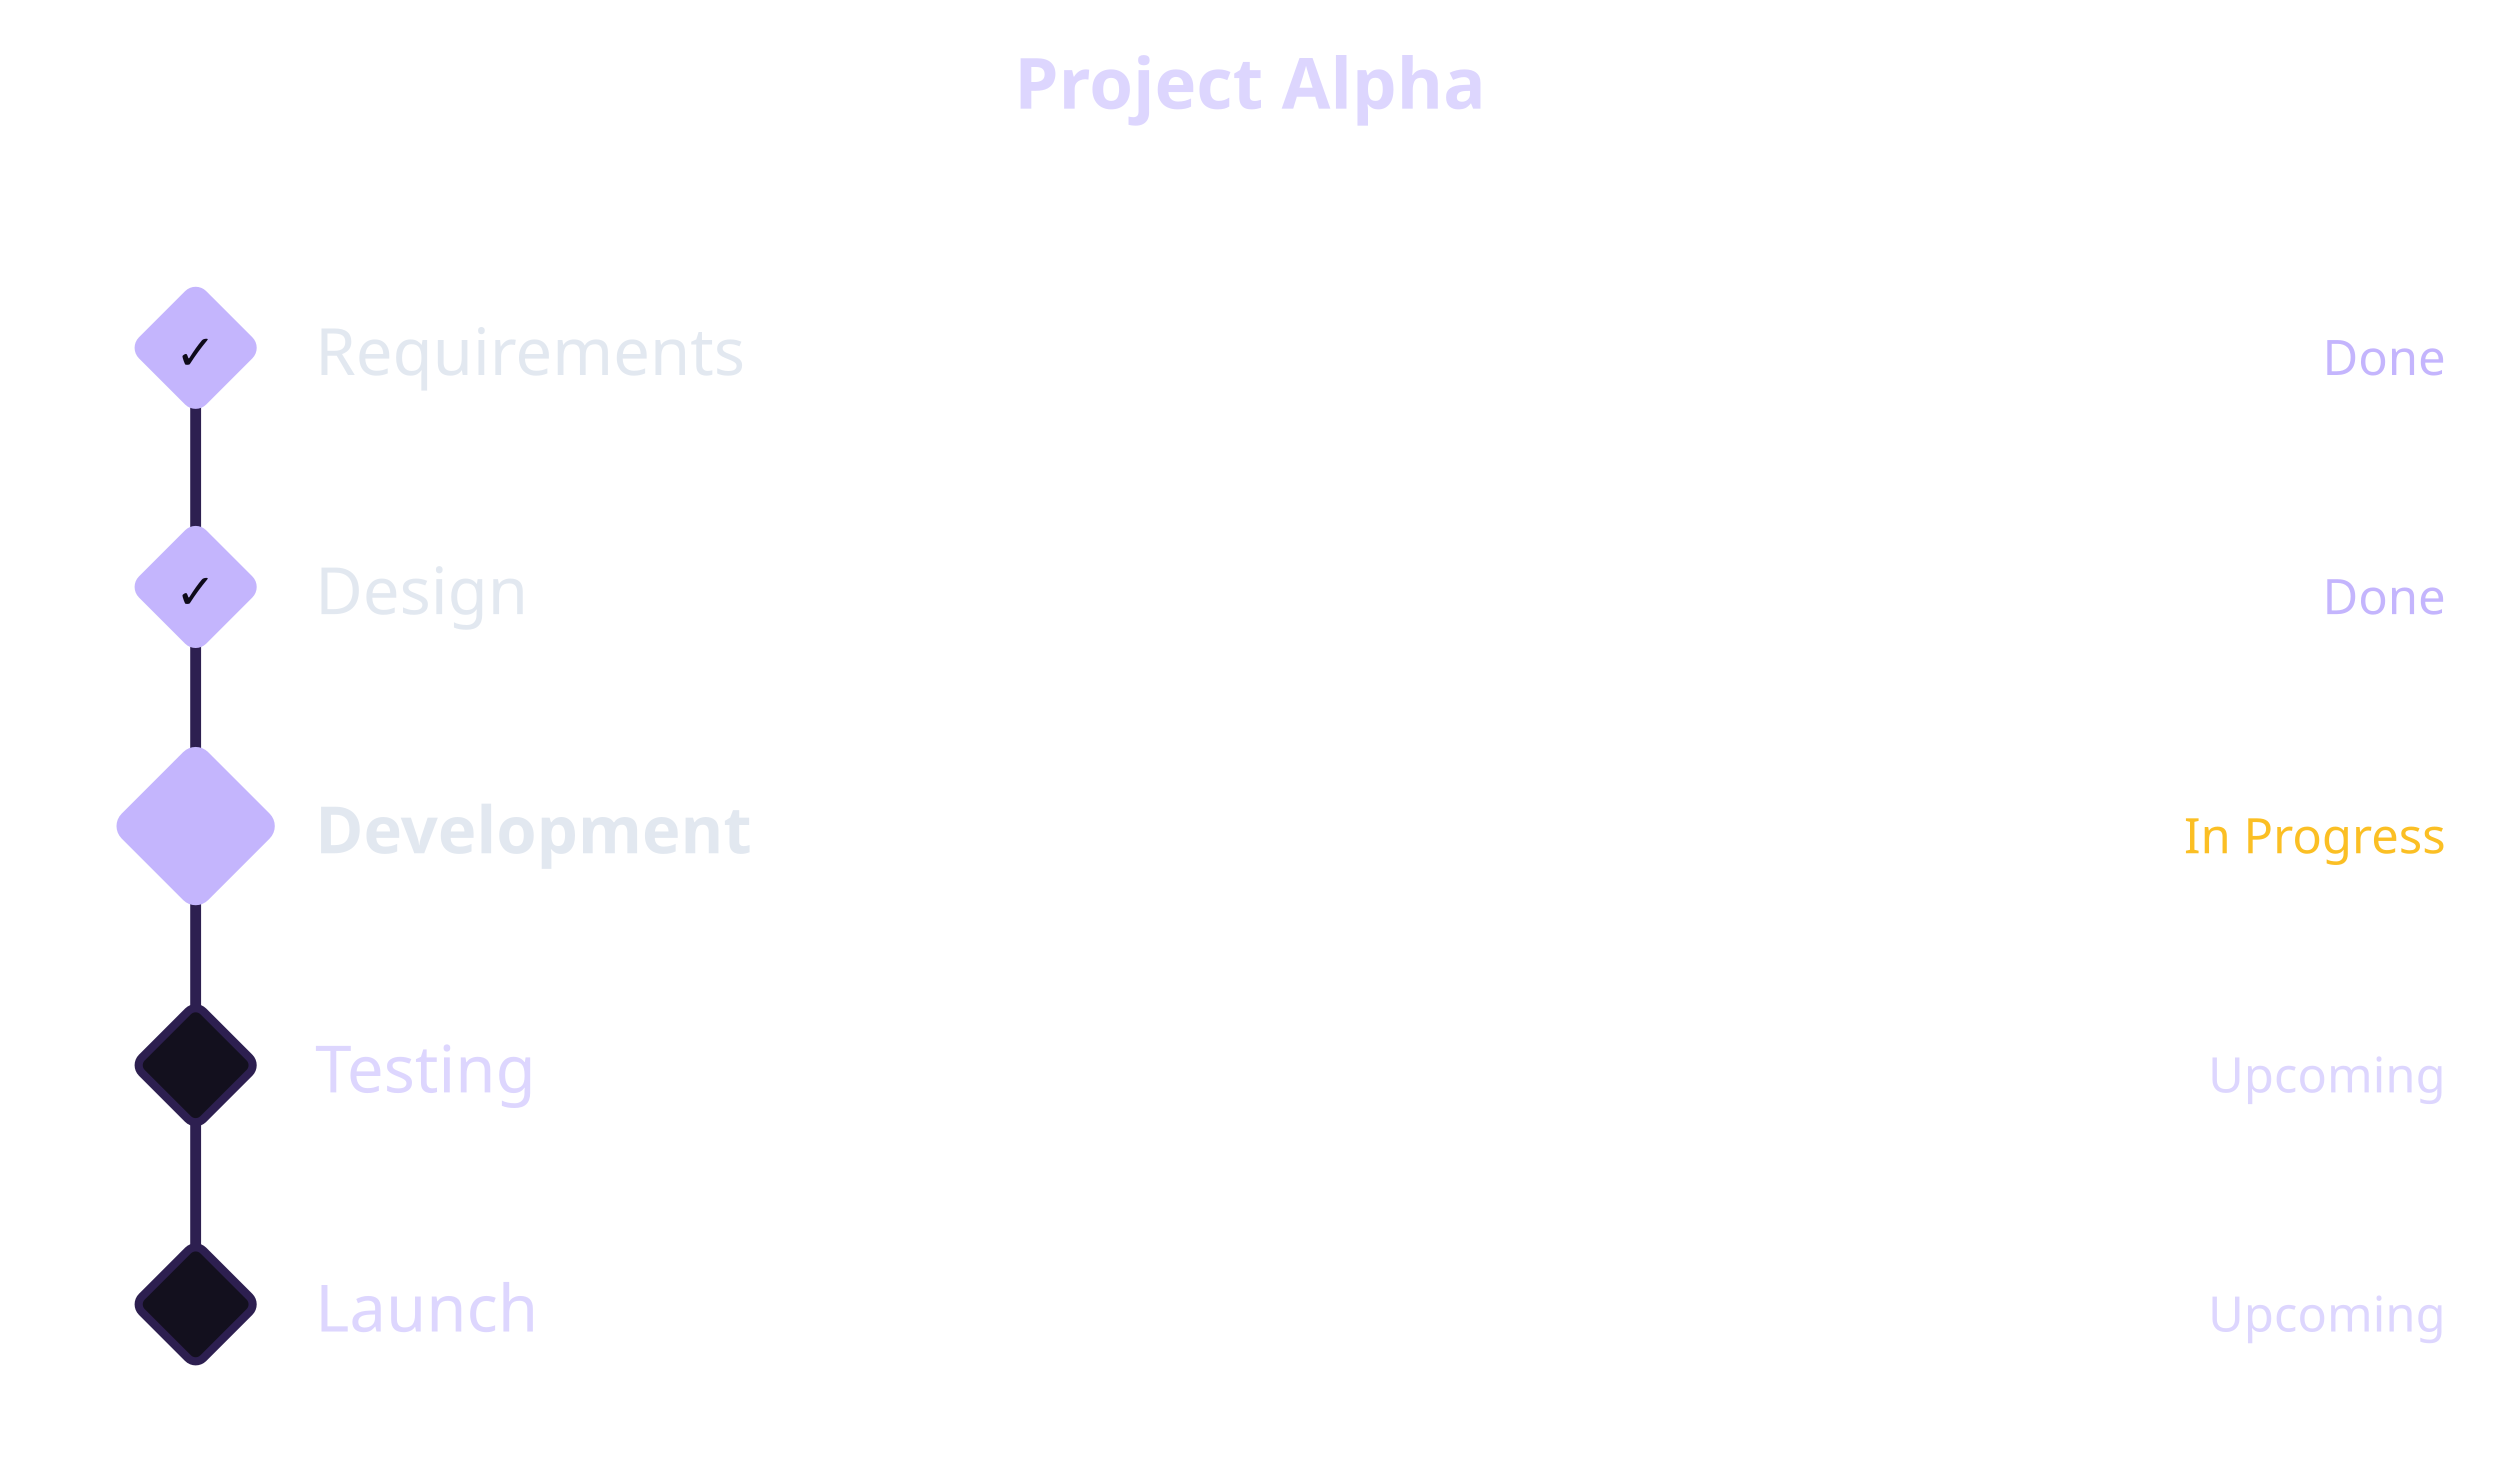
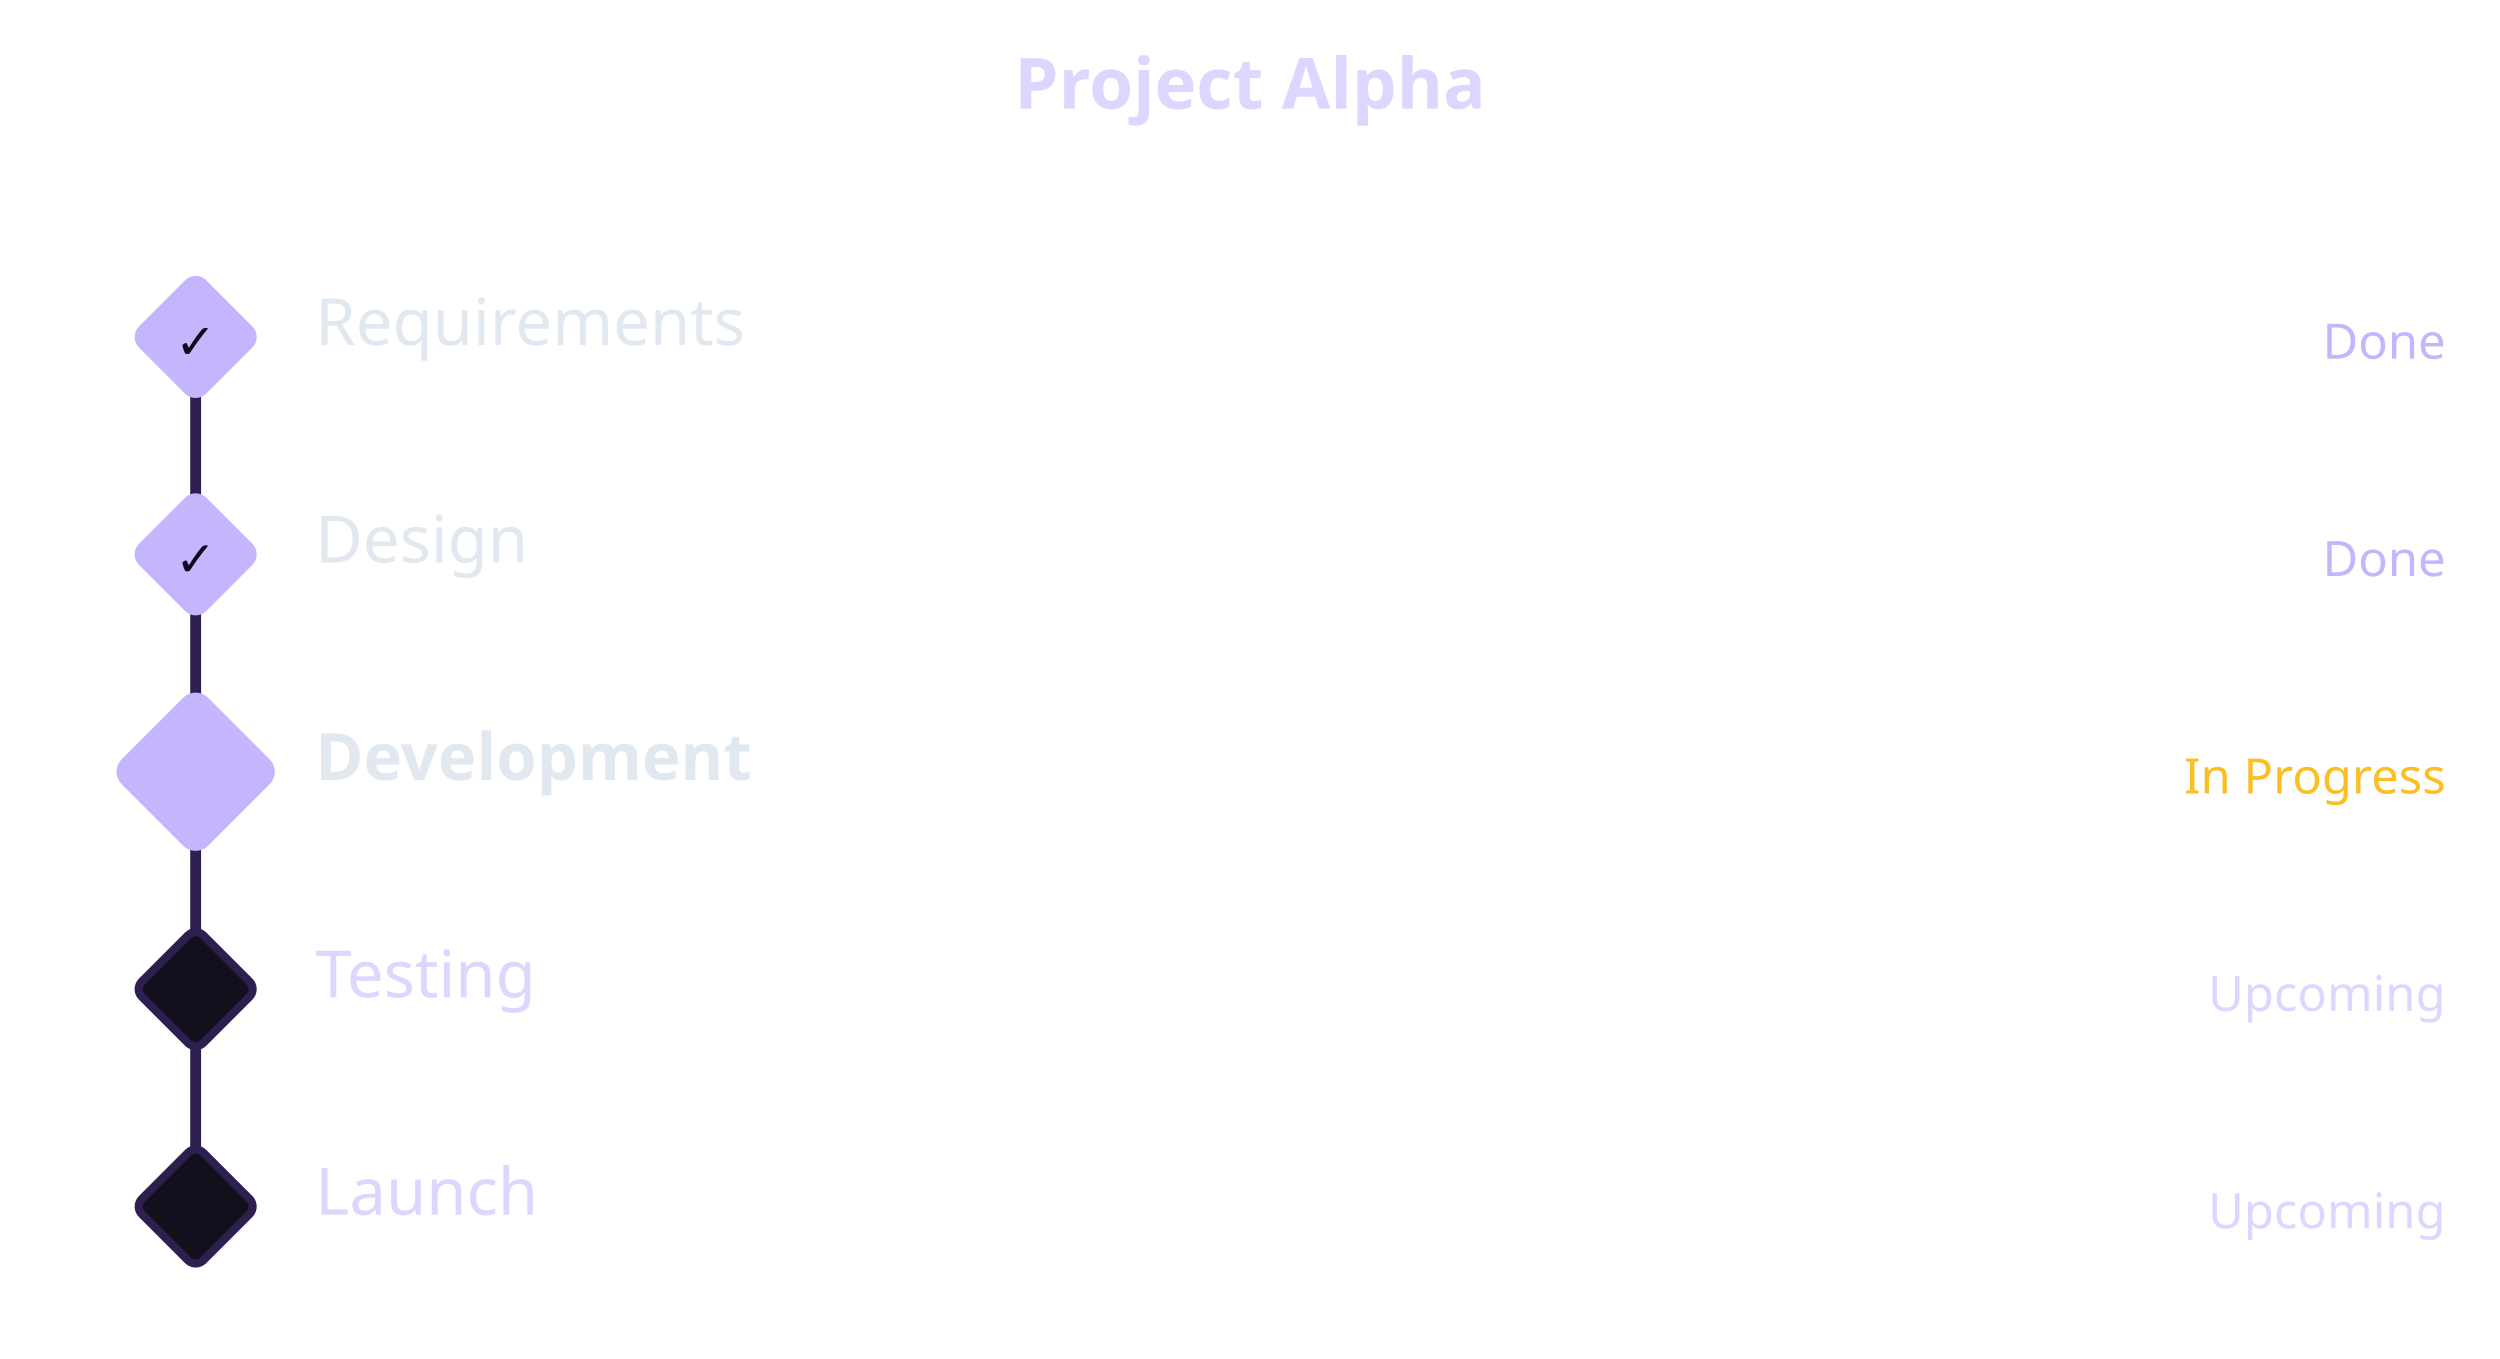
- <svg xmlns="http://www.w3.org/2000/svg" viewBox="0 0 460 270" style="width:100%;height:auto;background:#0e0a1a;border-radius:8px">
+ <svg xmlns="http://www.w3.org/2000/svg" viewBox="0 0 460 250" style="width:100%;height:auto;background:#0e0a1a;border-radius:8px">
  <text x="230" y="20" text-anchor="middle" font-size="13" fill="#ddd6fe" font-family="system-ui,sans-serif" font-weight="600">Project Alpha</text>
-   <line x1="36" y1="64.0" x2="36" y2="240.0" stroke="#2d1f50" stroke-width="2" />
-   <rect x="28.0" y="56.0" width="16.0" height="16.0" rx="2" fill="#c4b5fd" stroke="#c4b5fd" stroke-width="1.5" transform="rotate(45 36 64)" />
-   <text x="36" y="68.0" text-anchor="middle" font-size="9" fill="#0e0a1a" font-family="system-ui,sans-serif" font-weight="700">✓</text>
-   <text x="58.0" y="69.0" font-size="12" fill="#e2e8f0" font-family="system-ui,sans-serif" font-weight="400">Requirements</text>
-   <text x="450" y="69.0" text-anchor="end" font-size="9" fill="#c4b5fd" font-family="system-ui,sans-serif">Done</text>
-   <rect x="28.0" y="100.0" width="16.0" height="16.0" rx="2" fill="#c4b5fd" stroke="#c4b5fd" stroke-width="1.5" transform="rotate(45 36 108)" />
-   <text x="36" y="112.0" text-anchor="middle" font-size="9" fill="#0e0a1a" font-family="system-ui,sans-serif" font-weight="700">✓</text>
-   <text x="58.0" y="113.0" font-size="12" fill="#e2e8f0" font-family="system-ui,sans-serif" font-weight="400">Design</text>
-   <text x="450" y="113.0" text-anchor="end" font-size="9" fill="#c4b5fd" font-family="system-ui,sans-serif">Done</text>
-   <rect x="26.0" y="142.0" width="20.0" height="20.0" rx="2" fill="#c4b5fd" stroke="#c4b5fd" stroke-width="2.5" transform="rotate(45 36 152)" />
-   <text x="58.0" y="157.0" font-size="12" fill="#e2e8f0" font-family="system-ui,sans-serif" font-weight="600">Development</text>
-   <text x="450" y="157.0" text-anchor="end" font-size="9" fill="#fbbf24" font-family="system-ui,sans-serif">In Progress</text>
-   <rect x="28.0" y="188.0" width="16.0" height="16.0" rx="2" fill="#13101e" stroke="#2d1f50" stroke-width="1.5" transform="rotate(45 36 196)" />
-   <text x="58.0" y="201.0" font-size="12" fill="#ddd6fe" font-family="system-ui,sans-serif" font-weight="400">Testing</text>
-   <text x="450" y="201.0" text-anchor="end" font-size="9" fill="#ddd6fe" font-family="system-ui,sans-serif">Upcoming</text>
-   <rect x="28.0" y="232.0" width="16.0" height="16.0" rx="2" fill="#13101e" stroke="#2d1f50" stroke-width="1.5" transform="rotate(45 36 240)" />
-   <text x="58.0" y="245.0" font-size="12" fill="#ddd6fe" font-family="system-ui,sans-serif" font-weight="400">Launch</text>
-   <text x="450" y="245.0" text-anchor="end" font-size="9" fill="#ddd6fe" font-family="system-ui,sans-serif">Upcoming</text>
+   <line x1="36" y1="62.0" x2="36" y2="222.0" stroke="#2d1f50" stroke-width="2" />
+   <rect x="28.0" y="54.0" width="16.0" height="16.0" rx="2" fill="#c4b5fd" stroke="#c4b5fd" stroke-width="1.5" transform="rotate(45 36 62)" />
+   <text x="36" y="66.0" text-anchor="middle" font-size="9" fill="#0e0a1a" font-family="system-ui,sans-serif" font-weight="700">✓</text>
+   <text x="58" y="63.5" font-size="12" fill="#e2e8f0" font-family="system-ui,sans-serif" font-weight="400">
+     <tspan x="58" dy="0">Requirements</tspan>
+   </text>
+   <text x="450" y="66.0" text-anchor="end" font-size="9" fill="#c4b5fd" font-family="system-ui,sans-serif">Done</text>
+   <rect x="28.0" y="94.0" width="16.0" height="16.0" rx="2" fill="#c4b5fd" stroke="#c4b5fd" stroke-width="1.5" transform="rotate(45 36 102)" />
+   <text x="36" y="106.0" text-anchor="middle" font-size="9" fill="#0e0a1a" font-family="system-ui,sans-serif" font-weight="700">✓</text>
+   <text x="58" y="103.5" font-size="12" fill="#e2e8f0" font-family="system-ui,sans-serif" font-weight="400">
+     <tspan x="58" dy="0">Design</tspan>
+   </text>
+   <text x="450" y="106.0" text-anchor="end" font-size="9" fill="#c4b5fd" font-family="system-ui,sans-serif">Done</text>
+   <rect x="26.0" y="132.0" width="20.0" height="20.0" rx="2" fill="#c4b5fd" stroke="#c4b5fd" stroke-width="2.5" transform="rotate(45 36 142)" />
+   <text x="58" y="143.5" font-size="12" fill="#e2e8f0" font-family="system-ui,sans-serif" font-weight="600">
+     <tspan x="58" dy="0">Development</tspan>
+   </text>
+   <text x="450" y="146.0" text-anchor="end" font-size="9" fill="#fbbf24" font-family="system-ui,sans-serif">In Progress</text>
+   <rect x="28.0" y="174.0" width="16.0" height="16.0" rx="2" fill="#13101e" stroke="#2d1f50" stroke-width="1.5" transform="rotate(45 36 182)" />
+   <text x="58" y="183.5" font-size="12" fill="#ddd6fe" font-family="system-ui,sans-serif" font-weight="400">
+     <tspan x="58" dy="0">Testing</tspan>
+   </text>
+   <text x="450" y="186.0" text-anchor="end" font-size="9" fill="#ddd6fe" font-family="system-ui,sans-serif">Upcoming</text>
+   <rect x="28.0" y="214.0" width="16.0" height="16.0" rx="2" fill="#13101e" stroke="#2d1f50" stroke-width="1.5" transform="rotate(45 36 222)" />
+   <text x="58" y="223.5" font-size="12" fill="#ddd6fe" font-family="system-ui,sans-serif" font-weight="400">
+     <tspan x="58" dy="0">Launch</tspan>
+   </text>
+   <text x="450" y="226.0" text-anchor="end" font-size="9" fill="#ddd6fe" font-family="system-ui,sans-serif">Upcoming</text>
</svg>
